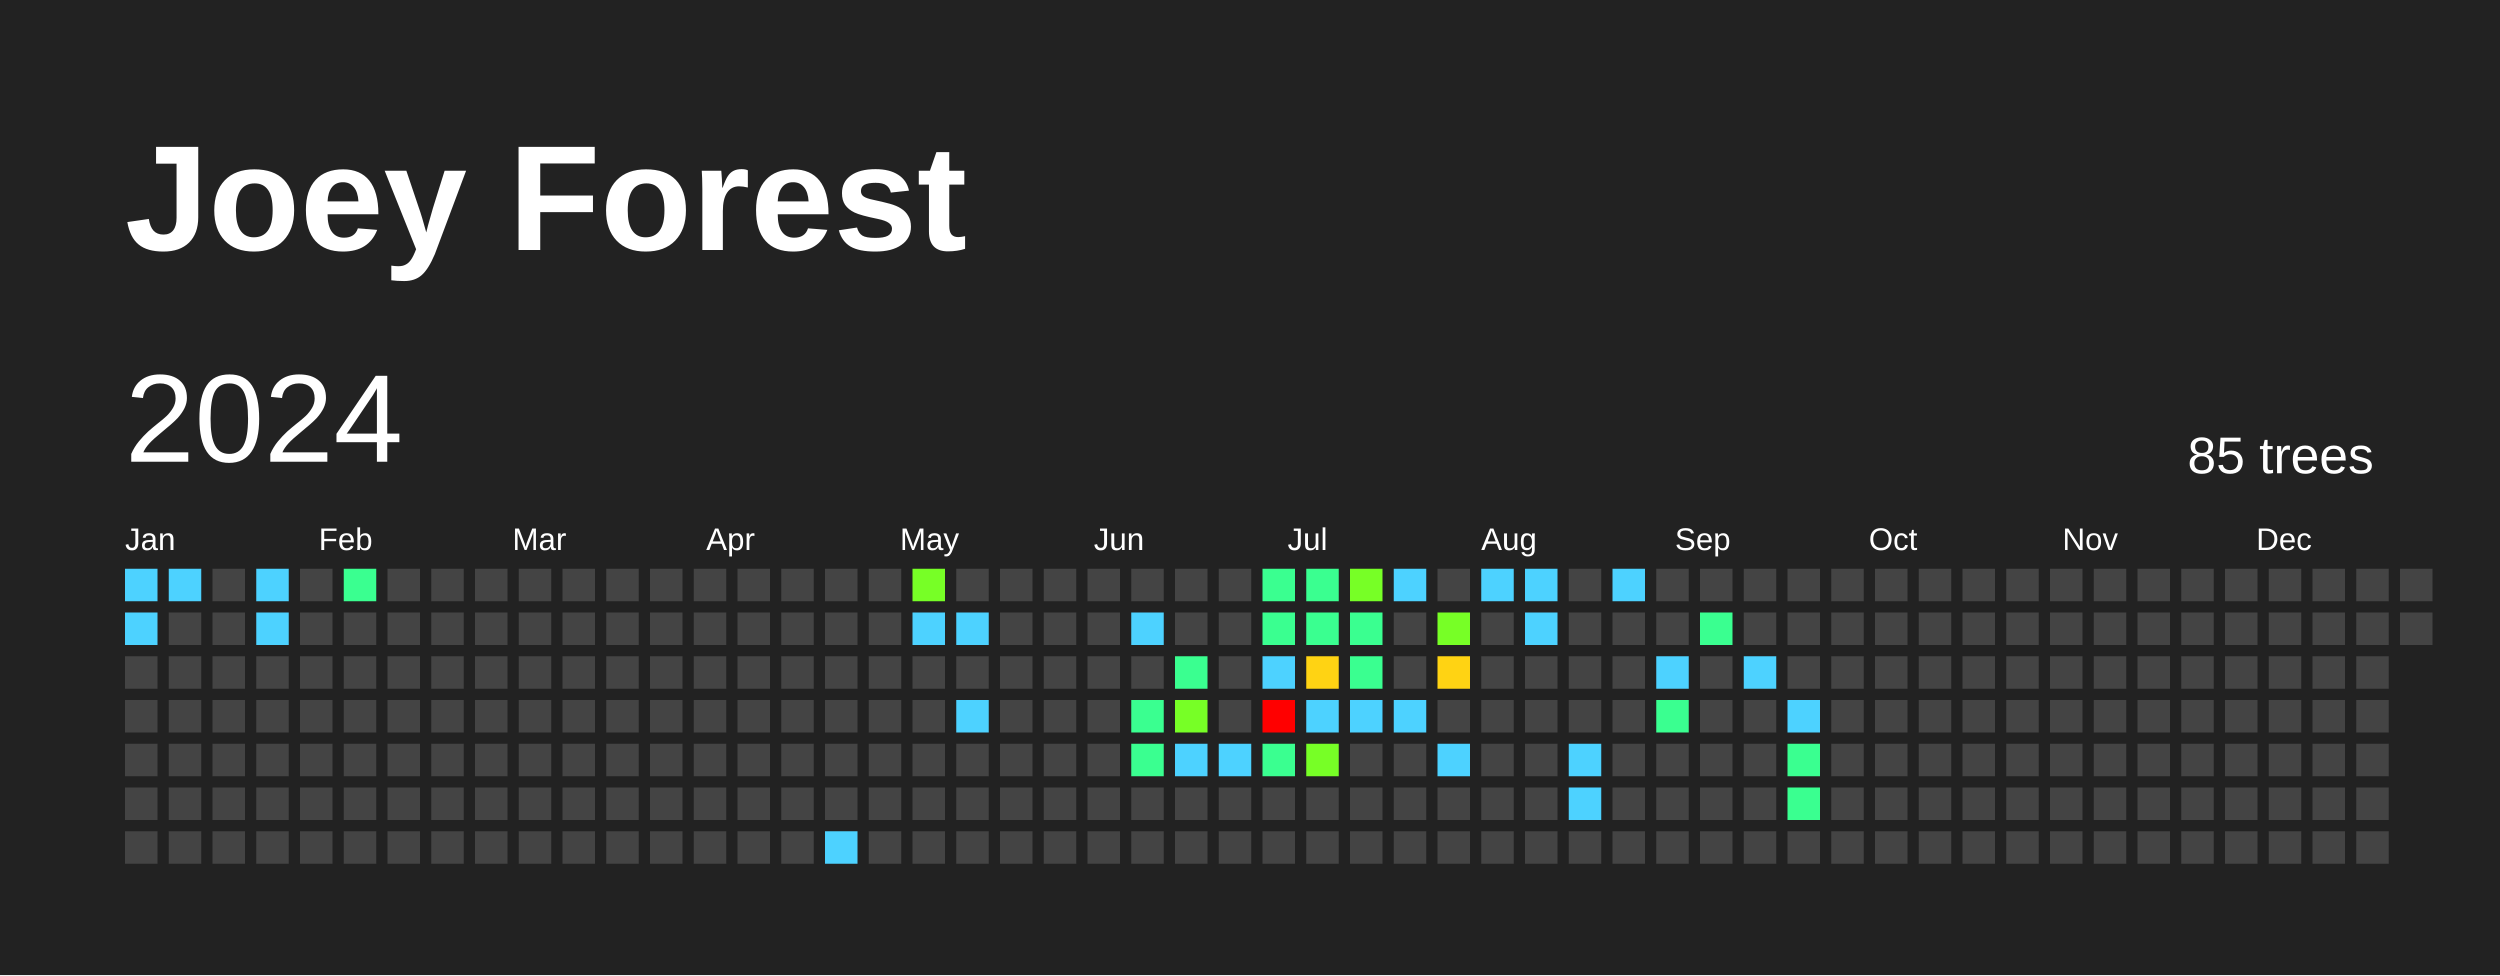
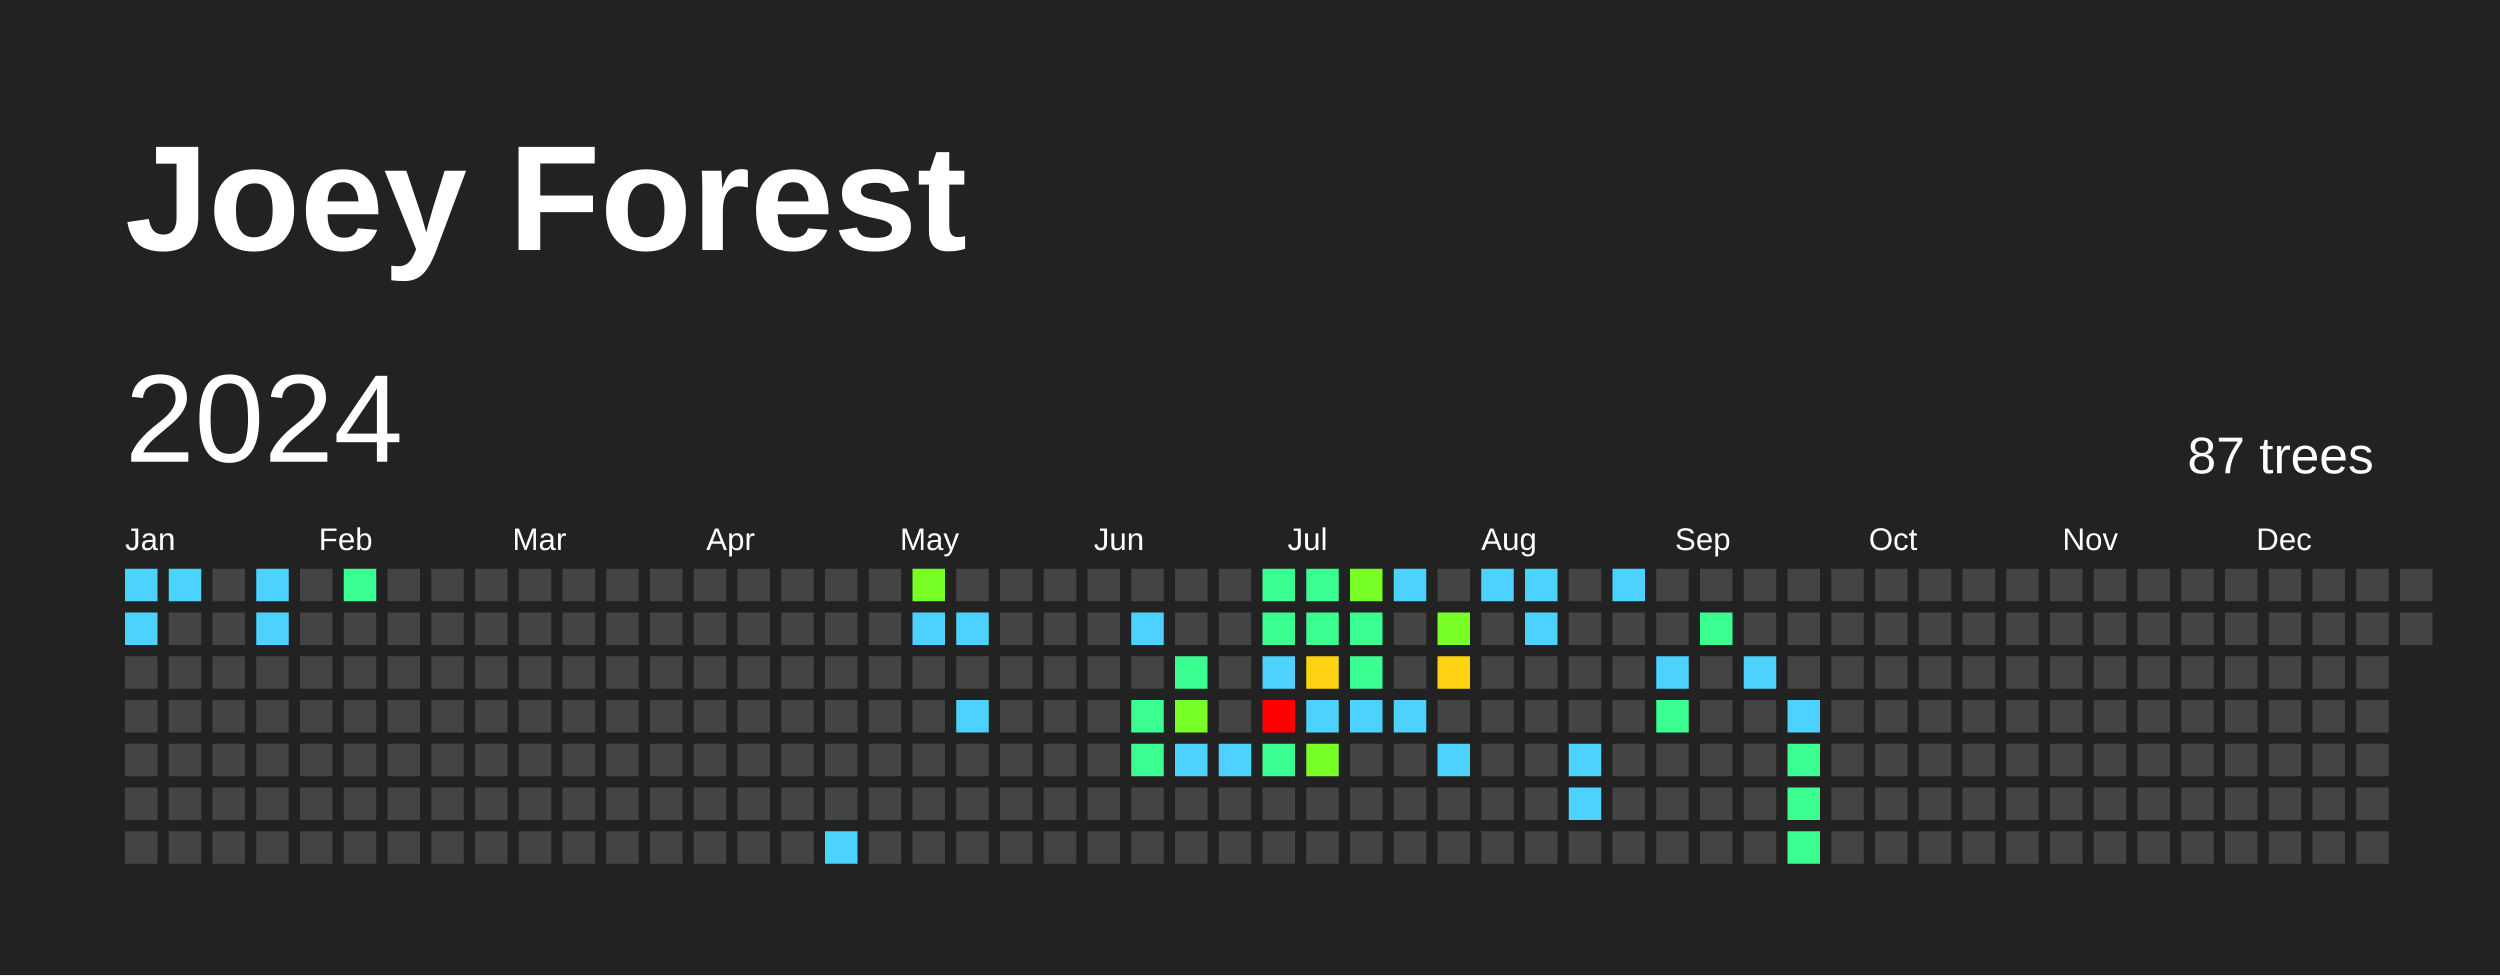
<svg xmlns="http://www.w3.org/2000/svg" baseProfile="full" height="78mm" version="1.1" viewBox="0,0,200,78" width="200mm">
  <defs />
  <rect fill="#222222" height="78" width="200" x="0" y="0" />
  <text fill="#FFFFFF" style="font-size:12px; font-family:Arial; font-weight:bold;" x="10" y="20">Joey Forest</text>
  <text dominant-baseline="hanging" fill="#FFFFFF" style="font-size:10.0px; font-family:Arial;" x="10" y="30">2024</text>
-   <text dominant-baseline="hanging" fill="#FFFFFF" style="font-size:4.125px; font-family:Arial;" x="175" y="35">85 trees</text>
+   <text dominant-baseline="hanging" fill="#FFFFFF" style="font-size:4.125px; font-family:Arial;" x="175" y="35">87 trees</text>
  <text fill="#FFFFFF" style="font-size:2.5px; font-family:Arial" x="10.0" y="44">Jan</text>
  <text fill="#FFFFFF" style="font-size:2.5px; font-family:Arial" x="25.5" y="44">Feb</text>
  <text fill="#FFFFFF" style="font-size:2.5px; font-family:Arial" x="41.0" y="44">Mar</text>
  <text fill="#FFFFFF" style="font-size:2.5px; font-family:Arial" x="56.5" y="44">Apr</text>
  <text fill="#FFFFFF" style="font-size:2.5px; font-family:Arial" x="72.0" y="44">May</text>
  <text fill="#FFFFFF" style="font-size:2.5px; font-family:Arial" x="87.5" y="44">Jun</text>
  <text fill="#FFFFFF" style="font-size:2.5px; font-family:Arial" x="103.0" y="44">Jul</text>
  <text fill="#FFFFFF" style="font-size:2.5px; font-family:Arial" x="118.5" y="44">Aug</text>
  <text fill="#FFFFFF" style="font-size:2.5px; font-family:Arial" x="134.0" y="44">Sep</text>
  <text fill="#FFFFFF" style="font-size:2.5px; font-family:Arial" x="149.5" y="44">Oct</text>
  <text fill="#FFFFFF" style="font-size:2.5px; font-family:Arial" x="165.0" y="44">Nov</text>
  <text fill="#FFFFFF" style="font-size:2.5px; font-family:Arial" x="180.5" y="44">Dec</text>
  <rect fill="#4dd2ff" height="2.6" width="2.6" x="10.0" y="45.5" />
  <rect fill="#4dd2ff" height="2.6" width="2.6" x="10.0" y="49.0" />
  <rect fill="#444444" height="2.6" width="2.6" x="10.0" y="52.5" />
  <rect fill="#444444" height="2.6" width="2.6" x="10.0" y="56.0" />
  <rect fill="#444444" height="2.6" width="2.6" x="10.0" y="59.5" />
  <rect fill="#444444" height="2.6" width="2.6" x="10.0" y="63.0" />
  <rect fill="#444444" height="2.6" width="2.6" x="10.0" y="66.5" />
  <rect fill="#4dd2ff" height="2.6" width="2.6" x="13.5" y="45.5" />
  <rect fill="#444444" height="2.6" width="2.6" x="13.5" y="49.0" />
  <rect fill="#444444" height="2.6" width="2.6" x="13.5" y="52.5" />
  <rect fill="#444444" height="2.6" width="2.6" x="13.5" y="56.0" />
  <rect fill="#444444" height="2.6" width="2.6" x="13.5" y="59.5" />
  <rect fill="#444444" height="2.6" width="2.6" x="13.5" y="63.0" />
  <rect fill="#444444" height="2.6" width="2.6" x="13.5" y="66.5" />
  <rect fill="#444444" height="2.6" width="2.6" x="17.0" y="45.5" />
  <rect fill="#444444" height="2.6" width="2.6" x="17.0" y="49.0" />
  <rect fill="#444444" height="2.6" width="2.6" x="17.0" y="52.5" />
  <rect fill="#444444" height="2.6" width="2.6" x="17.0" y="56.0" />
  <rect fill="#444444" height="2.6" width="2.6" x="17.0" y="59.5" />
  <rect fill="#444444" height="2.6" width="2.6" x="17.0" y="63.0" />
  <rect fill="#444444" height="2.6" width="2.6" x="17.0" y="66.5" />
  <rect fill="#4dd2ff" height="2.6" width="2.6" x="20.5" y="45.5" />
  <rect fill="#4dd2ff" height="2.6" width="2.6" x="20.5" y="49.0" />
  <rect fill="#444444" height="2.6" width="2.6" x="20.5" y="52.5" />
  <rect fill="#444444" height="2.6" width="2.6" x="20.5" y="56.0" />
  <rect fill="#444444" height="2.6" width="2.6" x="20.5" y="59.5" />
  <rect fill="#444444" height="2.6" width="2.6" x="20.5" y="63.0" />
  <rect fill="#444444" height="2.6" width="2.6" x="20.5" y="66.5" />
  <rect fill="#444444" height="2.6" width="2.6" x="24.0" y="45.5" />
  <rect fill="#444444" height="2.6" width="2.6" x="24.0" y="49.0" />
  <rect fill="#444444" height="2.6" width="2.6" x="24.0" y="52.5" />
  <rect fill="#444444" height="2.6" width="2.6" x="24.0" y="56.0" />
  <rect fill="#444444" height="2.6" width="2.6" x="24.0" y="59.5" />
  <rect fill="#444444" height="2.6" width="2.6" x="24.0" y="63.0" />
  <rect fill="#444444" height="2.6" width="2.6" x="24.0" y="66.5" />
  <rect fill="#3aff90" height="2.6" width="2.6" x="27.5" y="45.5" />
  <rect fill="#444444" height="2.6" width="2.6" x="27.5" y="49.0" />
  <rect fill="#444444" height="2.6" width="2.6" x="27.5" y="52.5" />
  <rect fill="#444444" height="2.6" width="2.6" x="27.5" y="56.0" />
  <rect fill="#444444" height="2.6" width="2.6" x="27.5" y="59.5" />
  <rect fill="#444444" height="2.6" width="2.6" x="27.5" y="63.0" />
  <rect fill="#444444" height="2.6" width="2.6" x="27.5" y="66.5" />
  <rect fill="#444444" height="2.6" width="2.6" x="31.0" y="45.5" />
  <rect fill="#444444" height="2.6" width="2.6" x="31.0" y="49.0" />
  <rect fill="#444444" height="2.6" width="2.6" x="31.0" y="52.5" />
  <rect fill="#444444" height="2.6" width="2.6" x="31.0" y="56.0" />
  <rect fill="#444444" height="2.6" width="2.6" x="31.0" y="59.5" />
  <rect fill="#444444" height="2.6" width="2.6" x="31.0" y="63.0" />
  <rect fill="#444444" height="2.6" width="2.6" x="31.0" y="66.5" />
  <rect fill="#444444" height="2.6" width="2.6" x="34.5" y="45.5" />
  <rect fill="#444444" height="2.6" width="2.6" x="34.5" y="49.0" />
  <rect fill="#444444" height="2.6" width="2.6" x="34.5" y="52.5" />
  <rect fill="#444444" height="2.6" width="2.6" x="34.5" y="56.0" />
  <rect fill="#444444" height="2.6" width="2.6" x="34.5" y="59.5" />
  <rect fill="#444444" height="2.6" width="2.6" x="34.5" y="63.0" />
  <rect fill="#444444" height="2.6" width="2.6" x="34.5" y="66.5" />
  <rect fill="#444444" height="2.6" width="2.6" x="38.0" y="45.5" />
  <rect fill="#444444" height="2.6" width="2.6" x="38.0" y="49.0" />
  <rect fill="#444444" height="2.6" width="2.6" x="38.0" y="52.5" />
  <rect fill="#444444" height="2.6" width="2.6" x="38.0" y="56.0" />
  <rect fill="#444444" height="2.6" width="2.6" x="38.0" y="59.5" />
  <rect fill="#444444" height="2.6" width="2.6" x="38.0" y="63.0" />
  <rect fill="#444444" height="2.6" width="2.6" x="38.0" y="66.5" />
  <rect fill="#444444" height="2.6" width="2.6" x="41.5" y="45.5" />
  <rect fill="#444444" height="2.6" width="2.6" x="41.5" y="49.0" />
  <rect fill="#444444" height="2.6" width="2.6" x="41.5" y="52.5" />
  <rect fill="#444444" height="2.6" width="2.6" x="41.5" y="56.0" />
  <rect fill="#444444" height="2.6" width="2.6" x="41.5" y="59.5" />
  <rect fill="#444444" height="2.6" width="2.6" x="41.5" y="63.0" />
  <rect fill="#444444" height="2.6" width="2.6" x="41.5" y="66.5" />
  <rect fill="#444444" height="2.6" width="2.6" x="45.0" y="45.5" />
  <rect fill="#444444" height="2.6" width="2.6" x="45.0" y="49.0" />
  <rect fill="#444444" height="2.6" width="2.6" x="45.0" y="52.5" />
  <rect fill="#444444" height="2.6" width="2.6" x="45.0" y="56.0" />
  <rect fill="#444444" height="2.6" width="2.6" x="45.0" y="59.5" />
  <rect fill="#444444" height="2.6" width="2.6" x="45.0" y="63.0" />
  <rect fill="#444444" height="2.6" width="2.6" x="45.0" y="66.5" />
  <rect fill="#444444" height="2.6" width="2.6" x="48.5" y="45.5" />
  <rect fill="#444444" height="2.6" width="2.6" x="48.5" y="49.0" />
  <rect fill="#444444" height="2.6" width="2.6" x="48.5" y="52.5" />
  <rect fill="#444444" height="2.6" width="2.6" x="48.5" y="56.0" />
  <rect fill="#444444" height="2.6" width="2.6" x="48.5" y="59.5" />
  <rect fill="#444444" height="2.6" width="2.6" x="48.5" y="63.0" />
  <rect fill="#444444" height="2.6" width="2.6" x="48.5" y="66.5" />
  <rect fill="#444444" height="2.6" width="2.6" x="52.0" y="45.5" />
  <rect fill="#444444" height="2.6" width="2.6" x="52.0" y="49.0" />
  <rect fill="#444444" height="2.6" width="2.6" x="52.0" y="52.5" />
  <rect fill="#444444" height="2.6" width="2.6" x="52.0" y="56.0" />
  <rect fill="#444444" height="2.6" width="2.6" x="52.0" y="59.5" />
  <rect fill="#444444" height="2.6" width="2.6" x="52.0" y="63.0" />
  <rect fill="#444444" height="2.6" width="2.6" x="52.0" y="66.5" />
  <rect fill="#444444" height="2.6" width="2.6" x="55.5" y="45.5" />
  <rect fill="#444444" height="2.6" width="2.6" x="55.5" y="49.0" />
  <rect fill="#444444" height="2.6" width="2.6" x="55.5" y="52.5" />
  <rect fill="#444444" height="2.6" width="2.6" x="55.5" y="56.0" />
  <rect fill="#444444" height="2.6" width="2.6" x="55.5" y="59.5" />
  <rect fill="#444444" height="2.6" width="2.6" x="55.5" y="63.0" />
  <rect fill="#444444" height="2.6" width="2.6" x="55.5" y="66.5" />
  <rect fill="#444444" height="2.6" width="2.6" x="59.0" y="45.5" />
  <rect fill="#444444" height="2.6" width="2.6" x="59.0" y="49.0" />
  <rect fill="#444444" height="2.6" width="2.6" x="59.0" y="52.5" />
  <rect fill="#444444" height="2.6" width="2.6" x="59.0" y="56.0" />
  <rect fill="#444444" height="2.6" width="2.6" x="59.0" y="59.5" />
  <rect fill="#444444" height="2.6" width="2.6" x="59.0" y="63.0" />
  <rect fill="#444444" height="2.6" width="2.6" x="59.0" y="66.5" />
  <rect fill="#444444" height="2.6" width="2.6" x="62.5" y="45.5" />
  <rect fill="#444444" height="2.6" width="2.6" x="62.5" y="49.0" />
  <rect fill="#444444" height="2.6" width="2.6" x="62.5" y="52.5" />
  <rect fill="#444444" height="2.6" width="2.6" x="62.5" y="56.0" />
  <rect fill="#444444" height="2.6" width="2.6" x="62.5" y="59.5" />
  <rect fill="#444444" height="2.6" width="2.6" x="62.5" y="63.0" />
  <rect fill="#444444" height="2.6" width="2.6" x="62.5" y="66.5" />
  <rect fill="#444444" height="2.6" width="2.6" x="66.0" y="45.5" />
  <rect fill="#444444" height="2.6" width="2.6" x="66.0" y="49.0" />
  <rect fill="#444444" height="2.6" width="2.6" x="66.0" y="52.5" />
  <rect fill="#444444" height="2.6" width="2.6" x="66.0" y="56.0" />
  <rect fill="#444444" height="2.6" width="2.6" x="66.0" y="59.5" />
  <rect fill="#444444" height="2.6" width="2.6" x="66.0" y="63.0" />
  <rect fill="#4dd2ff" height="2.6" width="2.6" x="66.0" y="66.5" />
  <rect fill="#444444" height="2.6" width="2.6" x="69.5" y="45.5" />
  <rect fill="#444444" height="2.6" width="2.6" x="69.5" y="49.0" />
  <rect fill="#444444" height="2.6" width="2.6" x="69.5" y="52.5" />
  <rect fill="#444444" height="2.6" width="2.6" x="69.5" y="56.0" />
  <rect fill="#444444" height="2.6" width="2.6" x="69.5" y="59.5" />
  <rect fill="#444444" height="2.6" width="2.6" x="69.5" y="63.0" />
  <rect fill="#444444" height="2.6" width="2.6" x="69.5" y="66.5" />
  <rect fill="#77ff26" height="2.6" width="2.6" x="73.0" y="45.5" />
  <rect fill="#4dd2ff" height="2.6" width="2.6" x="73.0" y="49.0" />
  <rect fill="#444444" height="2.6" width="2.6" x="73.0" y="52.5" />
  <rect fill="#444444" height="2.6" width="2.6" x="73.0" y="56.0" />
  <rect fill="#444444" height="2.6" width="2.6" x="73.0" y="59.5" />
  <rect fill="#444444" height="2.6" width="2.6" x="73.0" y="63.0" />
  <rect fill="#444444" height="2.6" width="2.6" x="73.0" y="66.5" />
  <rect fill="#444444" height="2.6" width="2.6" x="76.5" y="45.5" />
  <rect fill="#4dd2ff" height="2.6" width="2.6" x="76.5" y="49.0" />
  <rect fill="#444444" height="2.6" width="2.6" x="76.5" y="52.5" />
  <rect fill="#4dd2ff" height="2.6" width="2.6" x="76.5" y="56.0" />
  <rect fill="#444444" height="2.6" width="2.6" x="76.5" y="59.5" />
  <rect fill="#444444" height="2.6" width="2.6" x="76.5" y="63.0" />
  <rect fill="#444444" height="2.6" width="2.6" x="76.5" y="66.5" />
  <rect fill="#444444" height="2.6" width="2.6" x="80.0" y="45.5" />
  <rect fill="#444444" height="2.6" width="2.6" x="80.0" y="49.0" />
  <rect fill="#444444" height="2.6" width="2.6" x="80.0" y="52.5" />
  <rect fill="#444444" height="2.6" width="2.6" x="80.0" y="56.0" />
  <rect fill="#444444" height="2.6" width="2.6" x="80.0" y="59.5" />
  <rect fill="#444444" height="2.6" width="2.6" x="80.0" y="63.0" />
  <rect fill="#444444" height="2.6" width="2.6" x="80.0" y="66.5" />
  <rect fill="#444444" height="2.6" width="2.6" x="83.5" y="45.5" />
  <rect fill="#444444" height="2.6" width="2.6" x="83.5" y="49.0" />
  <rect fill="#444444" height="2.6" width="2.6" x="83.5" y="52.5" />
  <rect fill="#444444" height="2.6" width="2.6" x="83.5" y="56.0" />
  <rect fill="#444444" height="2.6" width="2.6" x="83.5" y="59.5" />
  <rect fill="#444444" height="2.6" width="2.6" x="83.5" y="63.0" />
  <rect fill="#444444" height="2.6" width="2.6" x="83.5" y="66.5" />
  <rect fill="#444444" height="2.6" width="2.6" x="87.0" y="45.5" />
  <rect fill="#444444" height="2.6" width="2.6" x="87.0" y="49.0" />
  <rect fill="#444444" height="2.6" width="2.6" x="87.0" y="52.5" />
  <rect fill="#444444" height="2.6" width="2.6" x="87.0" y="56.0" />
  <rect fill="#444444" height="2.6" width="2.6" x="87.0" y="59.5" />
  <rect fill="#444444" height="2.6" width="2.6" x="87.0" y="63.0" />
  <rect fill="#444444" height="2.6" width="2.6" x="87.0" y="66.5" />
  <rect fill="#444444" height="2.6" width="2.6" x="90.5" y="45.5" />
  <rect fill="#4dd2ff" height="2.6" width="2.6" x="90.5" y="49.0" />
  <rect fill="#444444" height="2.6" width="2.6" x="90.5" y="52.5" />
  <rect fill="#3aff90" height="2.6" width="2.6" x="90.5" y="56.0" />
  <rect fill="#3aff90" height="2.6" width="2.6" x="90.5" y="59.5" />
  <rect fill="#444444" height="2.6" width="2.6" x="90.5" y="63.0" />
  <rect fill="#444444" height="2.6" width="2.6" x="90.5" y="66.5" />
  <rect fill="#444444" height="2.6" width="2.6" x="94.0" y="45.5" />
  <rect fill="#444444" height="2.6" width="2.6" x="94.0" y="49.0" />
  <rect fill="#3aff90" height="2.6" width="2.6" x="94.0" y="52.5" />
  <rect fill="#77ff26" height="2.6" width="2.6" x="94.0" y="56.0" />
  <rect fill="#4dd2ff" height="2.6" width="2.6" x="94.0" y="59.5" />
  <rect fill="#444444" height="2.6" width="2.6" x="94.0" y="63.0" />
  <rect fill="#444444" height="2.6" width="2.6" x="94.0" y="66.5" />
  <rect fill="#444444" height="2.6" width="2.6" x="97.5" y="45.5" />
  <rect fill="#444444" height="2.6" width="2.6" x="97.5" y="49.0" />
  <rect fill="#444444" height="2.6" width="2.6" x="97.5" y="52.5" />
  <rect fill="#444444" height="2.6" width="2.6" x="97.5" y="56.0" />
  <rect fill="#4dd2ff" height="2.6" width="2.6" x="97.5" y="59.5" />
  <rect fill="#444444" height="2.6" width="2.6" x="97.5" y="63.0" />
  <rect fill="#444444" height="2.6" width="2.6" x="97.5" y="66.5" />
  <rect fill="#3aff90" height="2.6" width="2.6" x="101.0" y="45.5" />
  <rect fill="#3aff90" height="2.6" width="2.6" x="101.0" y="49.0" />
  <rect fill="#4dd2ff" height="2.6" width="2.6" x="101.0" y="52.5" />
  <rect fill="red" height="2.6" width="2.6" x="101.0" y="56.0" />
  <rect fill="#3aff90" height="2.6" width="2.6" x="101.0" y="59.5" />
  <rect fill="#444444" height="2.6" width="2.6" x="101.0" y="63.0" />
  <rect fill="#444444" height="2.6" width="2.6" x="101.0" y="66.5" />
  <rect fill="#3aff90" height="2.6" width="2.6" x="104.5" y="45.5" />
  <rect fill="#3aff90" height="2.6" width="2.6" x="104.5" y="49.0" />
  <rect fill="#ffd313" height="2.6" width="2.6" x="104.5" y="52.5" />
  <rect fill="#4dd2ff" height="2.6" width="2.6" x="104.5" y="56.0" />
  <rect fill="#77ff26" height="2.6" width="2.6" x="104.5" y="59.5" />
  <rect fill="#444444" height="2.6" width="2.6" x="104.5" y="63.0" />
  <rect fill="#444444" height="2.6" width="2.6" x="104.5" y="66.5" />
  <rect fill="#77ff26" height="2.6" width="2.6" x="108.0" y="45.5" />
  <rect fill="#3aff90" height="2.6" width="2.6" x="108.0" y="49.0" />
  <rect fill="#3aff90" height="2.6" width="2.6" x="108.0" y="52.5" />
  <rect fill="#4dd2ff" height="2.6" width="2.6" x="108.0" y="56.0" />
  <rect fill="#444444" height="2.6" width="2.6" x="108.0" y="59.5" />
  <rect fill="#444444" height="2.6" width="2.6" x="108.0" y="63.0" />
  <rect fill="#444444" height="2.6" width="2.6" x="108.0" y="66.5" />
  <rect fill="#4dd2ff" height="2.6" width="2.6" x="111.5" y="45.5" />
  <rect fill="#444444" height="2.6" width="2.6" x="111.5" y="49.0" />
  <rect fill="#444444" height="2.6" width="2.6" x="111.5" y="52.5" />
  <rect fill="#4dd2ff" height="2.6" width="2.6" x="111.5" y="56.0" />
  <rect fill="#444444" height="2.6" width="2.6" x="111.5" y="59.5" />
  <rect fill="#444444" height="2.6" width="2.6" x="111.5" y="63.0" />
  <rect fill="#444444" height="2.6" width="2.6" x="111.5" y="66.5" />
  <rect fill="#444444" height="2.6" width="2.6" x="115.0" y="45.5" />
  <rect fill="#77ff26" height="2.6" width="2.6" x="115.0" y="49.0" />
  <rect fill="#ffd313" height="2.6" width="2.6" x="115.0" y="52.5" />
  <rect fill="#444444" height="2.6" width="2.6" x="115.0" y="56.0" />
  <rect fill="#4dd2ff" height="2.6" width="2.6" x="115.0" y="59.5" />
  <rect fill="#444444" height="2.6" width="2.6" x="115.0" y="63.0" />
  <rect fill="#444444" height="2.6" width="2.6" x="115.0" y="66.5" />
  <rect fill="#4dd2ff" height="2.6" width="2.6" x="118.5" y="45.5" />
  <rect fill="#444444" height="2.6" width="2.6" x="118.5" y="49.0" />
  <rect fill="#444444" height="2.6" width="2.6" x="118.5" y="52.5" />
  <rect fill="#444444" height="2.6" width="2.6" x="118.5" y="56.0" />
  <rect fill="#444444" height="2.6" width="2.6" x="118.5" y="59.5" />
  <rect fill="#444444" height="2.6" width="2.6" x="118.5" y="63.0" />
  <rect fill="#444444" height="2.6" width="2.6" x="118.5" y="66.5" />
  <rect fill="#4dd2ff" height="2.6" width="2.6" x="122.0" y="45.5" />
  <rect fill="#4dd2ff" height="2.6" width="2.6" x="122.0" y="49.0" />
  <rect fill="#444444" height="2.6" width="2.6" x="122.0" y="52.5" />
  <rect fill="#444444" height="2.6" width="2.6" x="122.0" y="56.0" />
  <rect fill="#444444" height="2.6" width="2.6" x="122.0" y="59.5" />
  <rect fill="#444444" height="2.6" width="2.6" x="122.0" y="63.0" />
  <rect fill="#444444" height="2.6" width="2.6" x="122.0" y="66.5" />
  <rect fill="#444444" height="2.6" width="2.6" x="125.5" y="45.5" />
  <rect fill="#444444" height="2.6" width="2.6" x="125.5" y="49.0" />
  <rect fill="#444444" height="2.6" width="2.6" x="125.5" y="52.5" />
  <rect fill="#444444" height="2.6" width="2.6" x="125.5" y="56.0" />
  <rect fill="#4dd2ff" height="2.6" width="2.6" x="125.5" y="59.5" />
  <rect fill="#4dd2ff" height="2.6" width="2.6" x="125.5" y="63.0" />
  <rect fill="#444444" height="2.6" width="2.6" x="125.5" y="66.5" />
  <rect fill="#4dd2ff" height="2.6" width="2.6" x="129.0" y="45.5" />
  <rect fill="#444444" height="2.6" width="2.6" x="129.0" y="49.0" />
  <rect fill="#444444" height="2.6" width="2.6" x="129.0" y="52.5" />
  <rect fill="#444444" height="2.6" width="2.6" x="129.0" y="56.0" />
  <rect fill="#444444" height="2.6" width="2.6" x="129.0" y="59.5" />
  <rect fill="#444444" height="2.6" width="2.6" x="129.0" y="63.0" />
  <rect fill="#444444" height="2.6" width="2.6" x="129.0" y="66.5" />
  <rect fill="#444444" height="2.6" width="2.6" x="132.5" y="45.5" />
  <rect fill="#444444" height="2.6" width="2.6" x="132.5" y="49.0" />
  <rect fill="#4dd2ff" height="2.6" width="2.6" x="132.5" y="52.5" />
  <rect fill="#3aff90" height="2.6" width="2.6" x="132.5" y="56.0" />
  <rect fill="#444444" height="2.6" width="2.6" x="132.5" y="59.5" />
  <rect fill="#444444" height="2.6" width="2.6" x="132.5" y="63.0" />
  <rect fill="#444444" height="2.6" width="2.6" x="132.5" y="66.5" />
  <rect fill="#444444" height="2.6" width="2.6" x="136.0" y="45.5" />
  <rect fill="#3aff90" height="2.6" width="2.6" x="136.0" y="49.0" />
  <rect fill="#444444" height="2.6" width="2.6" x="136.0" y="52.5" />
  <rect fill="#444444" height="2.6" width="2.6" x="136.0" y="56.0" />
  <rect fill="#444444" height="2.6" width="2.6" x="136.0" y="59.5" />
  <rect fill="#444444" height="2.6" width="2.6" x="136.0" y="63.0" />
  <rect fill="#444444" height="2.6" width="2.6" x="136.0" y="66.5" />
  <rect fill="#444444" height="2.6" width="2.6" x="139.5" y="45.5" />
  <rect fill="#444444" height="2.6" width="2.6" x="139.5" y="49.0" />
  <rect fill="#4dd2ff" height="2.6" width="2.6" x="139.5" y="52.5" />
  <rect fill="#444444" height="2.6" width="2.6" x="139.5" y="56.0" />
  <rect fill="#444444" height="2.6" width="2.6" x="139.5" y="59.5" />
  <rect fill="#444444" height="2.6" width="2.6" x="139.5" y="63.0" />
  <rect fill="#444444" height="2.6" width="2.6" x="139.5" y="66.5" />
  <rect fill="#444444" height="2.6" width="2.6" x="143.0" y="45.5" />
  <rect fill="#444444" height="2.6" width="2.6" x="143.0" y="49.0" />
  <rect fill="#444444" height="2.6" width="2.6" x="143.0" y="52.5" />
  <rect fill="#4dd2ff" height="2.6" width="2.6" x="143.0" y="56.0" />
  <rect fill="#3aff90" height="2.6" width="2.6" x="143.0" y="59.5" />
  <rect fill="#3aff90" height="2.6" width="2.6" x="143.0" y="63.0" />
-   <rect fill="#444444" height="2.6" width="2.6" x="143.0" y="66.5" />
+   <rect fill="#3aff90" height="2.6" width="2.6" x="143.0" y="66.5" />
  <rect fill="#444444" height="2.6" width="2.6" x="146.5" y="45.5" />
  <rect fill="#444444" height="2.6" width="2.6" x="146.5" y="49.0" />
  <rect fill="#444444" height="2.6" width="2.6" x="146.5" y="52.5" />
  <rect fill="#444444" height="2.6" width="2.6" x="146.5" y="56.0" />
  <rect fill="#444444" height="2.6" width="2.6" x="146.5" y="59.5" />
  <rect fill="#444444" height="2.6" width="2.6" x="146.5" y="63.0" />
  <rect fill="#444444" height="2.6" width="2.6" x="146.5" y="66.5" />
  <rect fill="#444444" height="2.6" width="2.6" x="150.0" y="45.5" />
  <rect fill="#444444" height="2.6" width="2.6" x="150.0" y="49.0" />
  <rect fill="#444444" height="2.6" width="2.6" x="150.0" y="52.5" />
  <rect fill="#444444" height="2.6" width="2.6" x="150.0" y="56.0" />
  <rect fill="#444444" height="2.6" width="2.6" x="150.0" y="59.5" />
  <rect fill="#444444" height="2.6" width="2.6" x="150.0" y="63.0" />
  <rect fill="#444444" height="2.6" width="2.6" x="150.0" y="66.5" />
  <rect fill="#444444" height="2.6" width="2.6" x="153.5" y="45.5" />
  <rect fill="#444444" height="2.6" width="2.6" x="153.5" y="49.0" />
  <rect fill="#444444" height="2.6" width="2.6" x="153.5" y="52.5" />
  <rect fill="#444444" height="2.6" width="2.6" x="153.5" y="56.0" />
  <rect fill="#444444" height="2.6" width="2.6" x="153.5" y="59.5" />
  <rect fill="#444444" height="2.6" width="2.6" x="153.5" y="63.0" />
  <rect fill="#444444" height="2.6" width="2.6" x="153.5" y="66.5" />
  <rect fill="#444444" height="2.6" width="2.6" x="157.0" y="45.5" />
  <rect fill="#444444" height="2.6" width="2.6" x="157.0" y="49.0" />
  <rect fill="#444444" height="2.6" width="2.6" x="157.0" y="52.5" />
  <rect fill="#444444" height="2.6" width="2.6" x="157.0" y="56.0" />
  <rect fill="#444444" height="2.6" width="2.6" x="157.0" y="59.5" />
  <rect fill="#444444" height="2.6" width="2.6" x="157.0" y="63.0" />
  <rect fill="#444444" height="2.6" width="2.6" x="157.0" y="66.5" />
  <rect fill="#444444" height="2.6" width="2.6" x="160.5" y="45.5" />
  <rect fill="#444444" height="2.6" width="2.6" x="160.5" y="49.0" />
  <rect fill="#444444" height="2.6" width="2.6" x="160.5" y="52.5" />
  <rect fill="#444444" height="2.6" width="2.6" x="160.5" y="56.0" />
  <rect fill="#444444" height="2.6" width="2.6" x="160.5" y="59.5" />
  <rect fill="#444444" height="2.6" width="2.6" x="160.5" y="63.0" />
  <rect fill="#444444" height="2.6" width="2.6" x="160.5" y="66.5" />
  <rect fill="#444444" height="2.6" width="2.6" x="164.0" y="45.5" />
  <rect fill="#444444" height="2.6" width="2.6" x="164.0" y="49.0" />
  <rect fill="#444444" height="2.6" width="2.6" x="164.0" y="52.5" />
  <rect fill="#444444" height="2.6" width="2.6" x="164.0" y="56.0" />
  <rect fill="#444444" height="2.6" width="2.6" x="164.0" y="59.5" />
  <rect fill="#444444" height="2.6" width="2.6" x="164.0" y="63.0" />
  <rect fill="#444444" height="2.6" width="2.6" x="164.0" y="66.5" />
  <rect fill="#444444" height="2.6" width="2.6" x="167.5" y="45.5" />
  <rect fill="#444444" height="2.6" width="2.6" x="167.5" y="49.0" />
  <rect fill="#444444" height="2.6" width="2.6" x="167.5" y="52.5" />
  <rect fill="#444444" height="2.6" width="2.6" x="167.5" y="56.0" />
  <rect fill="#444444" height="2.6" width="2.6" x="167.5" y="59.5" />
  <rect fill="#444444" height="2.6" width="2.6" x="167.5" y="63.0" />
  <rect fill="#444444" height="2.6" width="2.6" x="167.5" y="66.5" />
  <rect fill="#444444" height="2.6" width="2.6" x="171.0" y="45.5" />
  <rect fill="#444444" height="2.6" width="2.6" x="171.0" y="49.0" />
  <rect fill="#444444" height="2.6" width="2.6" x="171.0" y="52.5" />
  <rect fill="#444444" height="2.6" width="2.6" x="171.0" y="56.0" />
  <rect fill="#444444" height="2.6" width="2.6" x="171.0" y="59.5" />
  <rect fill="#444444" height="2.6" width="2.6" x="171.0" y="63.0" />
  <rect fill="#444444" height="2.6" width="2.6" x="171.0" y="66.5" />
  <rect fill="#444444" height="2.6" width="2.6" x="174.5" y="45.5" />
  <rect fill="#444444" height="2.6" width="2.6" x="174.5" y="49.0" />
  <rect fill="#444444" height="2.6" width="2.6" x="174.5" y="52.5" />
  <rect fill="#444444" height="2.6" width="2.6" x="174.5" y="56.0" />
  <rect fill="#444444" height="2.6" width="2.6" x="174.5" y="59.5" />
  <rect fill="#444444" height="2.6" width="2.6" x="174.5" y="63.0" />
  <rect fill="#444444" height="2.6" width="2.6" x="174.5" y="66.5" />
  <rect fill="#444444" height="2.6" width="2.6" x="178.0" y="45.5" />
  <rect fill="#444444" height="2.6" width="2.6" x="178.0" y="49.0" />
  <rect fill="#444444" height="2.6" width="2.6" x="178.0" y="52.5" />
  <rect fill="#444444" height="2.6" width="2.6" x="178.0" y="56.0" />
  <rect fill="#444444" height="2.6" width="2.6" x="178.0" y="59.5" />
  <rect fill="#444444" height="2.6" width="2.6" x="178.0" y="63.0" />
  <rect fill="#444444" height="2.6" width="2.6" x="178.0" y="66.5" />
  <rect fill="#444444" height="2.6" width="2.6" x="181.5" y="45.5" />
  <rect fill="#444444" height="2.6" width="2.6" x="181.5" y="49.0" />
  <rect fill="#444444" height="2.6" width="2.6" x="181.5" y="52.5" />
  <rect fill="#444444" height="2.6" width="2.6" x="181.5" y="56.0" />
  <rect fill="#444444" height="2.6" width="2.6" x="181.5" y="59.5" />
  <rect fill="#444444" height="2.6" width="2.6" x="181.5" y="63.0" />
  <rect fill="#444444" height="2.6" width="2.6" x="181.5" y="66.5" />
  <rect fill="#444444" height="2.6" width="2.6" x="185.0" y="45.5" />
  <rect fill="#444444" height="2.6" width="2.6" x="185.0" y="49.0" />
  <rect fill="#444444" height="2.6" width="2.6" x="185.0" y="52.5" />
  <rect fill="#444444" height="2.6" width="2.6" x="185.0" y="56.0" />
  <rect fill="#444444" height="2.6" width="2.6" x="185.0" y="59.5" />
  <rect fill="#444444" height="2.6" width="2.6" x="185.0" y="63.0" />
  <rect fill="#444444" height="2.6" width="2.6" x="185.0" y="66.5" />
  <rect fill="#444444" height="2.6" width="2.6" x="188.5" y="45.5" />
  <rect fill="#444444" height="2.6" width="2.6" x="188.5" y="49.0" />
  <rect fill="#444444" height="2.6" width="2.6" x="188.5" y="52.5" />
  <rect fill="#444444" height="2.6" width="2.6" x="188.5" y="56.0" />
  <rect fill="#444444" height="2.6" width="2.6" x="188.5" y="59.5" />
  <rect fill="#444444" height="2.6" width="2.6" x="188.5" y="63.0" />
  <rect fill="#444444" height="2.6" width="2.6" x="188.5" y="66.5" />
  <rect fill="#444444" height="2.6" width="2.6" x="192.0" y="45.5" />
  <rect fill="#444444" height="2.6" width="2.6" x="192.0" y="49.0" />
</svg>
